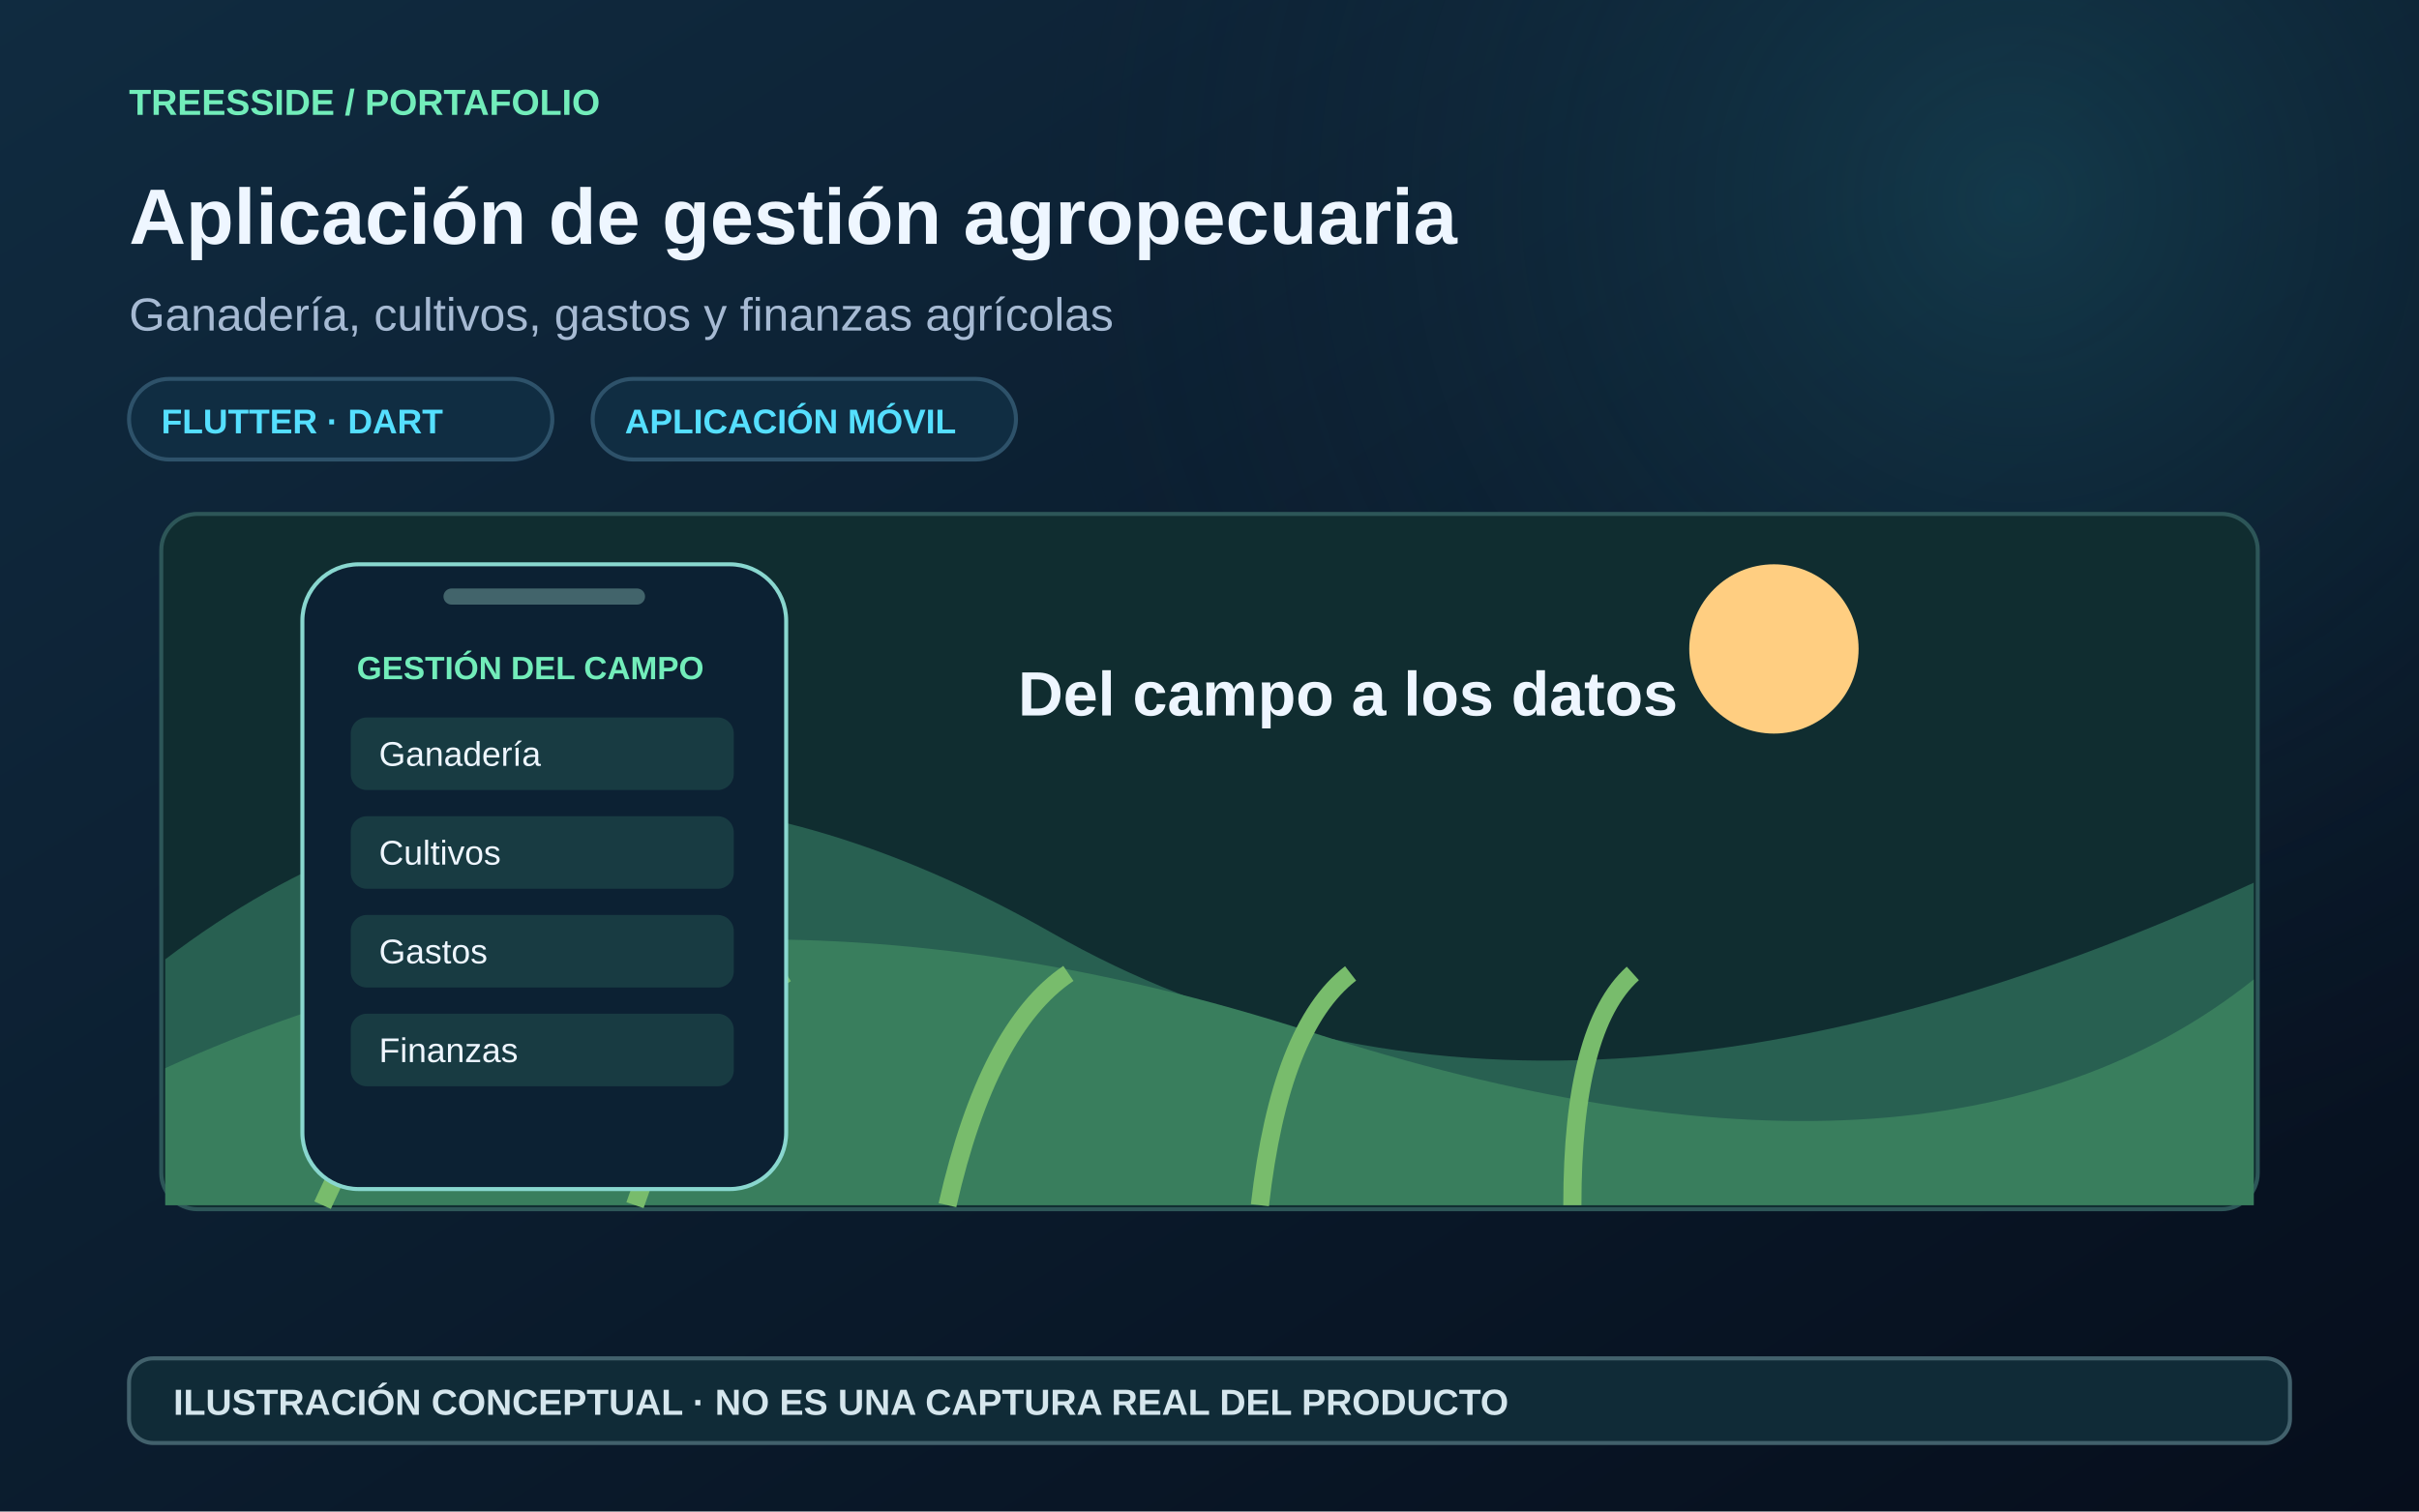
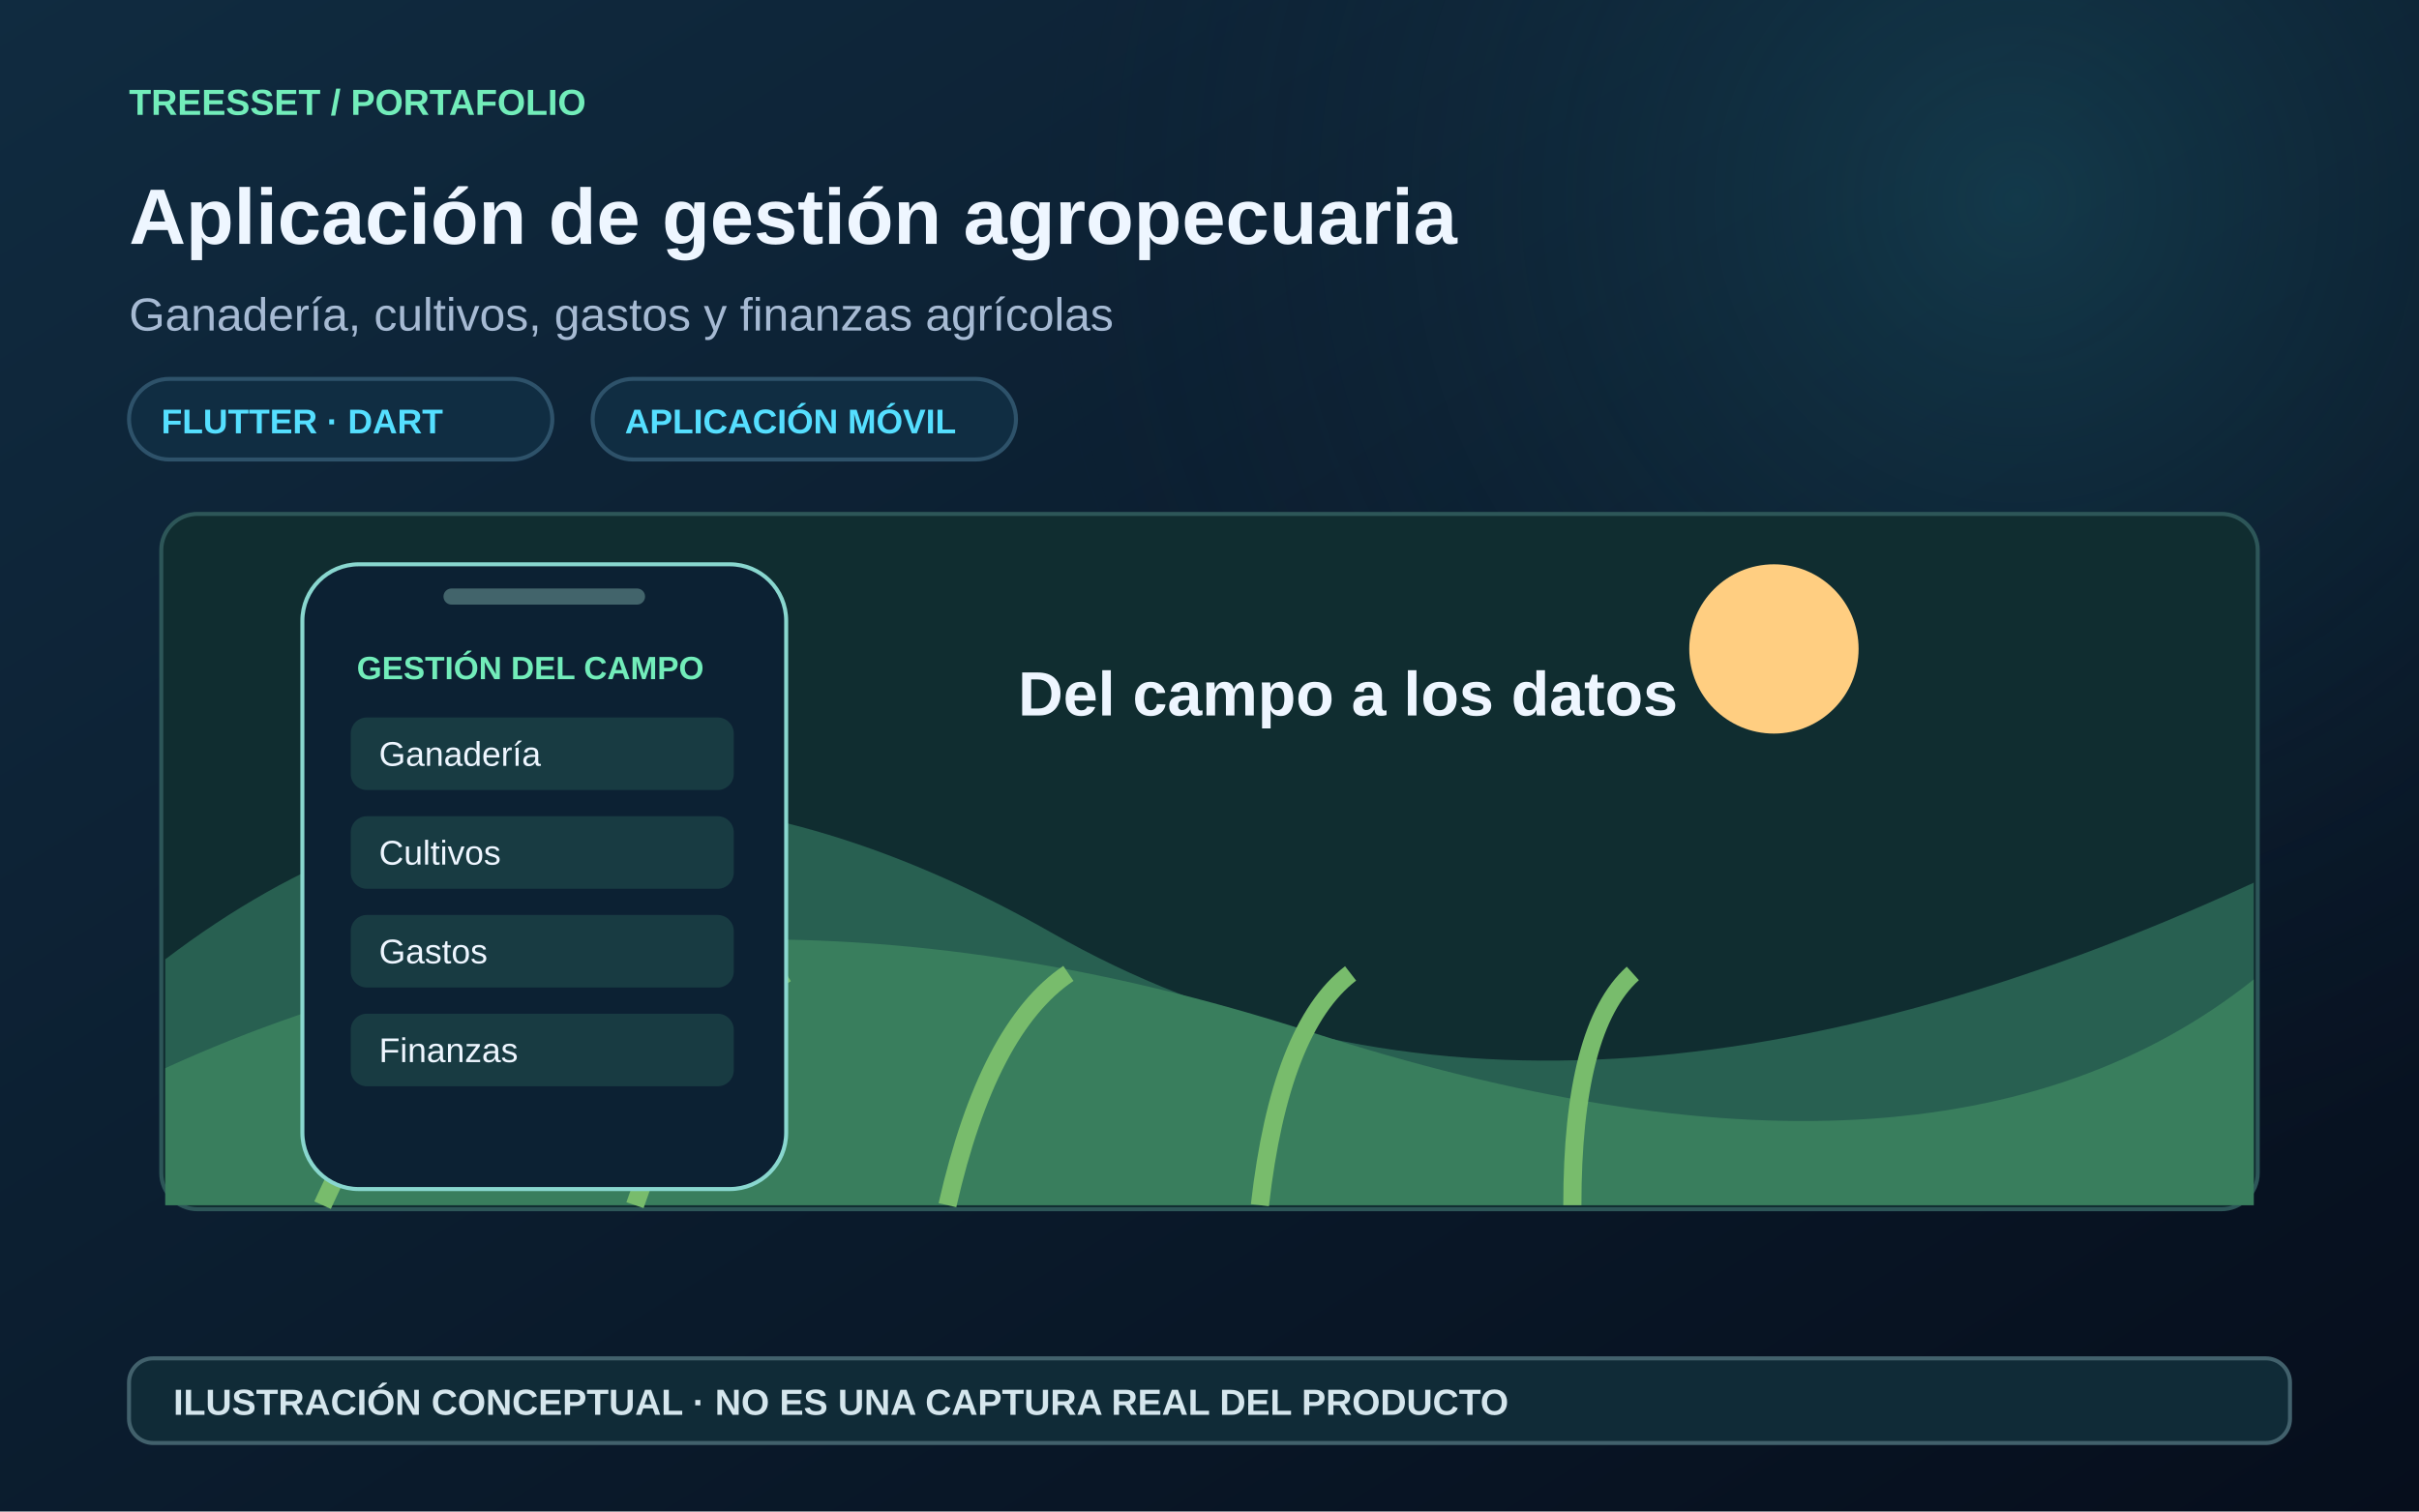
<svg xmlns="http://www.w3.org/2000/svg" width="1200" height="750" viewBox="0 0 1200 750">
  <defs>
    <linearGradient id="bg" x2="1" y2="1">
      <stop stop-color="#102b40" />
      <stop offset="1" stop-color="#060e1c" />
    </linearGradient>
    <radialGradient id="light">
      <stop stop-color="#1e6070" stop-opacity=".42" />
      <stop offset="1" stop-color="#102236" stop-opacity="0" />
    </radialGradient>
  </defs>
  <rect width="1200" height="750" fill="url(#bg)" />
  <circle cx="1000" cy="100" r="490" fill="url(#light)" />
  <g font-family="Segoe UI, Arial, sans-serif">
-     <text x="64" y="57" font-size="18" fill="#72edba" font-weight="700">TREESSIDE  /  PORTAFOLIO</text>
+     <text x="64" y="57" font-size="18" fill="#72edba" font-weight="700">TREESSET  /  PORTAFOLIO</text>
    <text x="64" y="121" font-size="39" fill="#eef6ff" font-weight="700">Aplicación de gestión agropecuaria</text>
    <text x="64" y="164" font-size="23" fill="#a6bad3" font-weight="400">Ganadería, cultivos, gastos y finanzas agrícolas</text>
    <rect x="64" y="188" width="210" height="40" rx="20" fill="#102d42" stroke="#2e526a" stroke-width="2" />
    <text x="80" y="215" font-size="17" fill="#55dfff" font-weight="600">FLUTTER · DART</text>
    <rect x="294" y="188" width="210" height="40" rx="20" fill="#102d42" stroke="#2e526a" stroke-width="2" />
    <text x="310" y="215" font-size="17" fill="#55dfff" font-weight="600">APLICACIÓN MÓVIL</text>
    <rect x="80" y="255" width="1040" height="345" rx="18" fill="#102d30" stroke="#2d5658" stroke-width="2" />
    <circle cx="880" cy="322" r="42" fill="#ffce81" stroke="none" stroke-width="2" />
    <path d="M82 476Q280 325 522 463T1118 438V598H82Z" fill="#286051" />
    <path d="M82 530Q340 412 650 512T1118 486V598H82Z" fill="#397e5d" />
    <path d="M160 598Q200 510 250 483" fill="none" stroke="#78bc6c" stroke-width="9" />
    <path d="M315 598Q345 510 390 483" fill="none" stroke="#78bc6c" stroke-width="9" />
    <path d="M470 598Q490 510 530 483" fill="none" stroke="#78bc6c" stroke-width="9" />
    <path d="M625 598Q635 510 670 483" fill="none" stroke="#78bc6c" stroke-width="9" />
    <path d="M780 598Q780 510 810 483" fill="none" stroke="#78bc6c" stroke-width="9" />
    <rect x="150" y="280" width="240" height="310" rx="28" fill="#0c2133" stroke="#89d7cf" stroke-width="2" />
    <rect x="220" y="292" width="100" height="8" rx="4" fill="#42646b" stroke="none" stroke-width="2" />
    <text x="177" y="337" font-size="16" fill="#72edba" font-weight="700">GESTIÓN DEL CAMPO</text>
    <rect x="174" y="356" width="190" height="36" rx="8" fill="#183b42" stroke="none" stroke-width="2" />
    <text x="188" y="380" font-size="17" fill="#eef6ff" font-weight="400">Ganadería</text>
    <rect x="174" y="405" width="190" height="36" rx="8" fill="#183b42" stroke="none" stroke-width="2" />
    <text x="188" y="429" font-size="17" fill="#eef6ff" font-weight="400">Cultivos</text>
    <rect x="174" y="454" width="190" height="36" rx="8" fill="#183b42" stroke="none" stroke-width="2" />
    <text x="188" y="478" font-size="17" fill="#eef6ff" font-weight="400">Gastos</text>
    <rect x="174" y="503" width="190" height="36" rx="8" fill="#183b42" stroke="none" stroke-width="2" />
    <text x="188" y="527" font-size="17" fill="#eef6ff" font-weight="400">Finanzas</text>
    <text x="505" y="355" font-size="31" fill="#eef6ff" font-weight="600">Del campo a los datos</text>
    <rect x="64" y="674" width="1072" height="42" rx="12" fill="#102b37" stroke="#42616c" stroke-width="2" />
    <text x="86" y="702" font-size="18" fill="#d5e6ed" font-weight="600">ILUSTRACIÓN CONCEPTUAL · NO ES UNA CAPTURA REAL DEL PRODUCTO</text>
  </g>
</svg>
